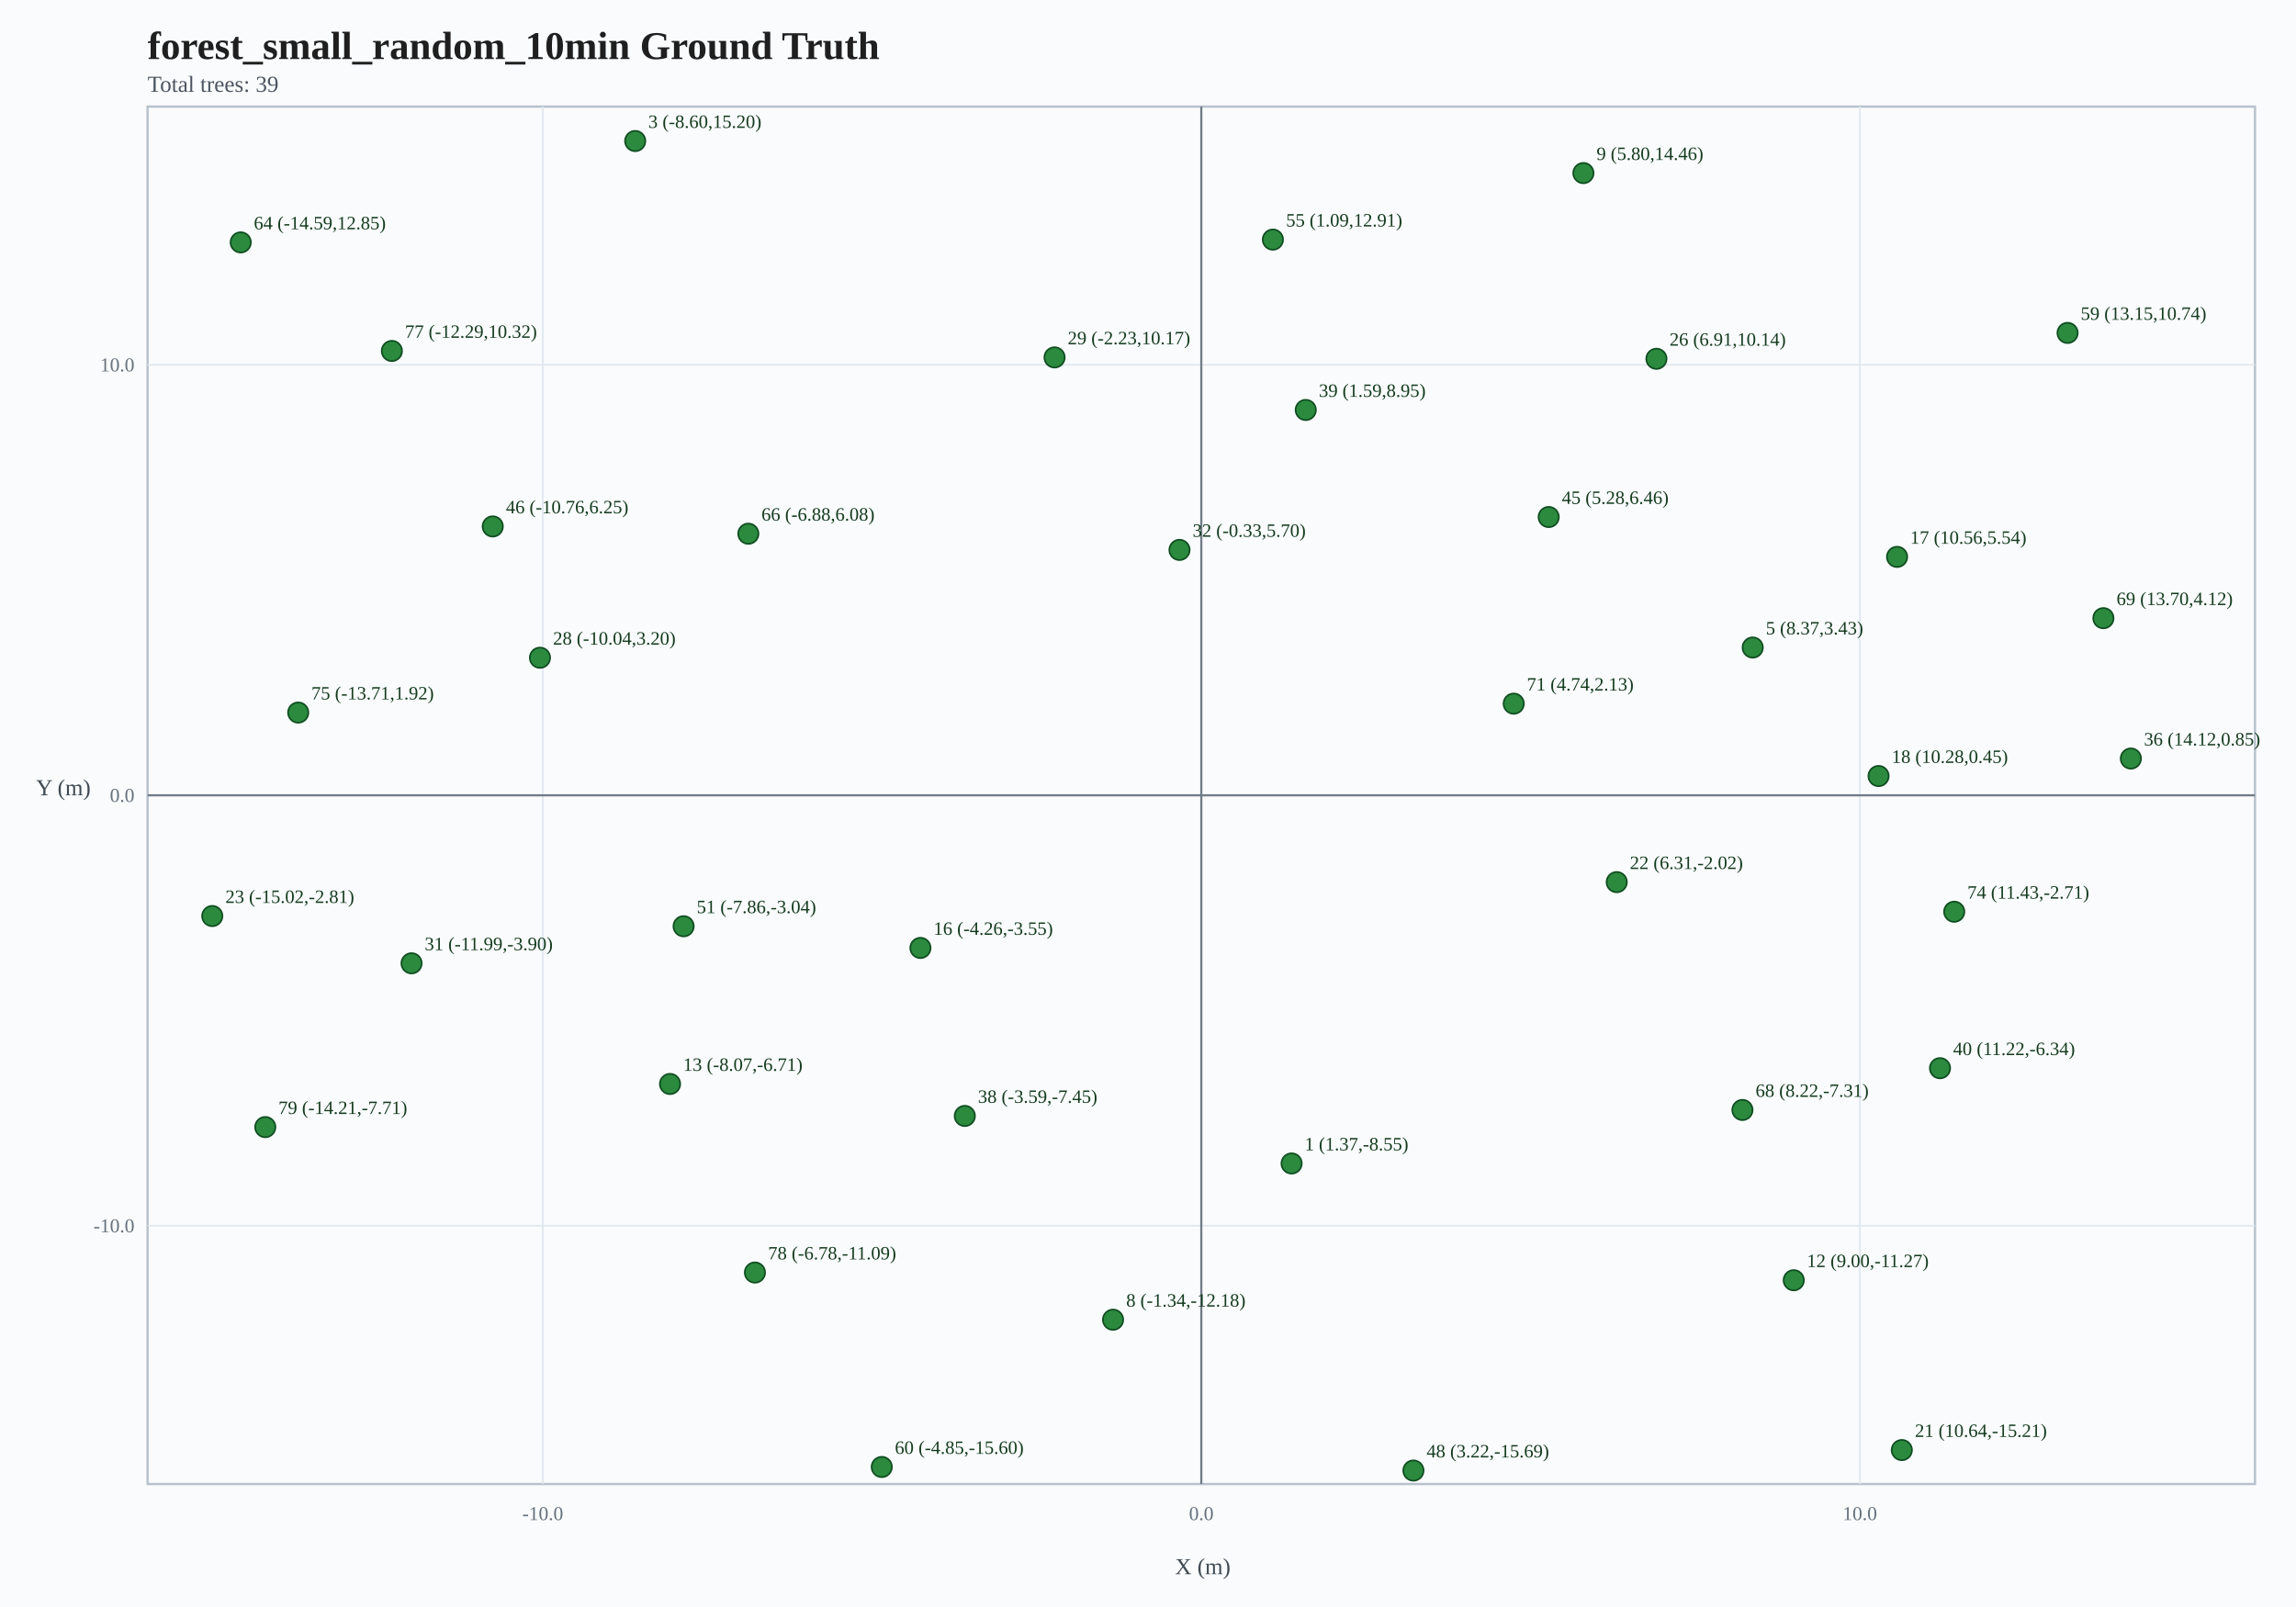
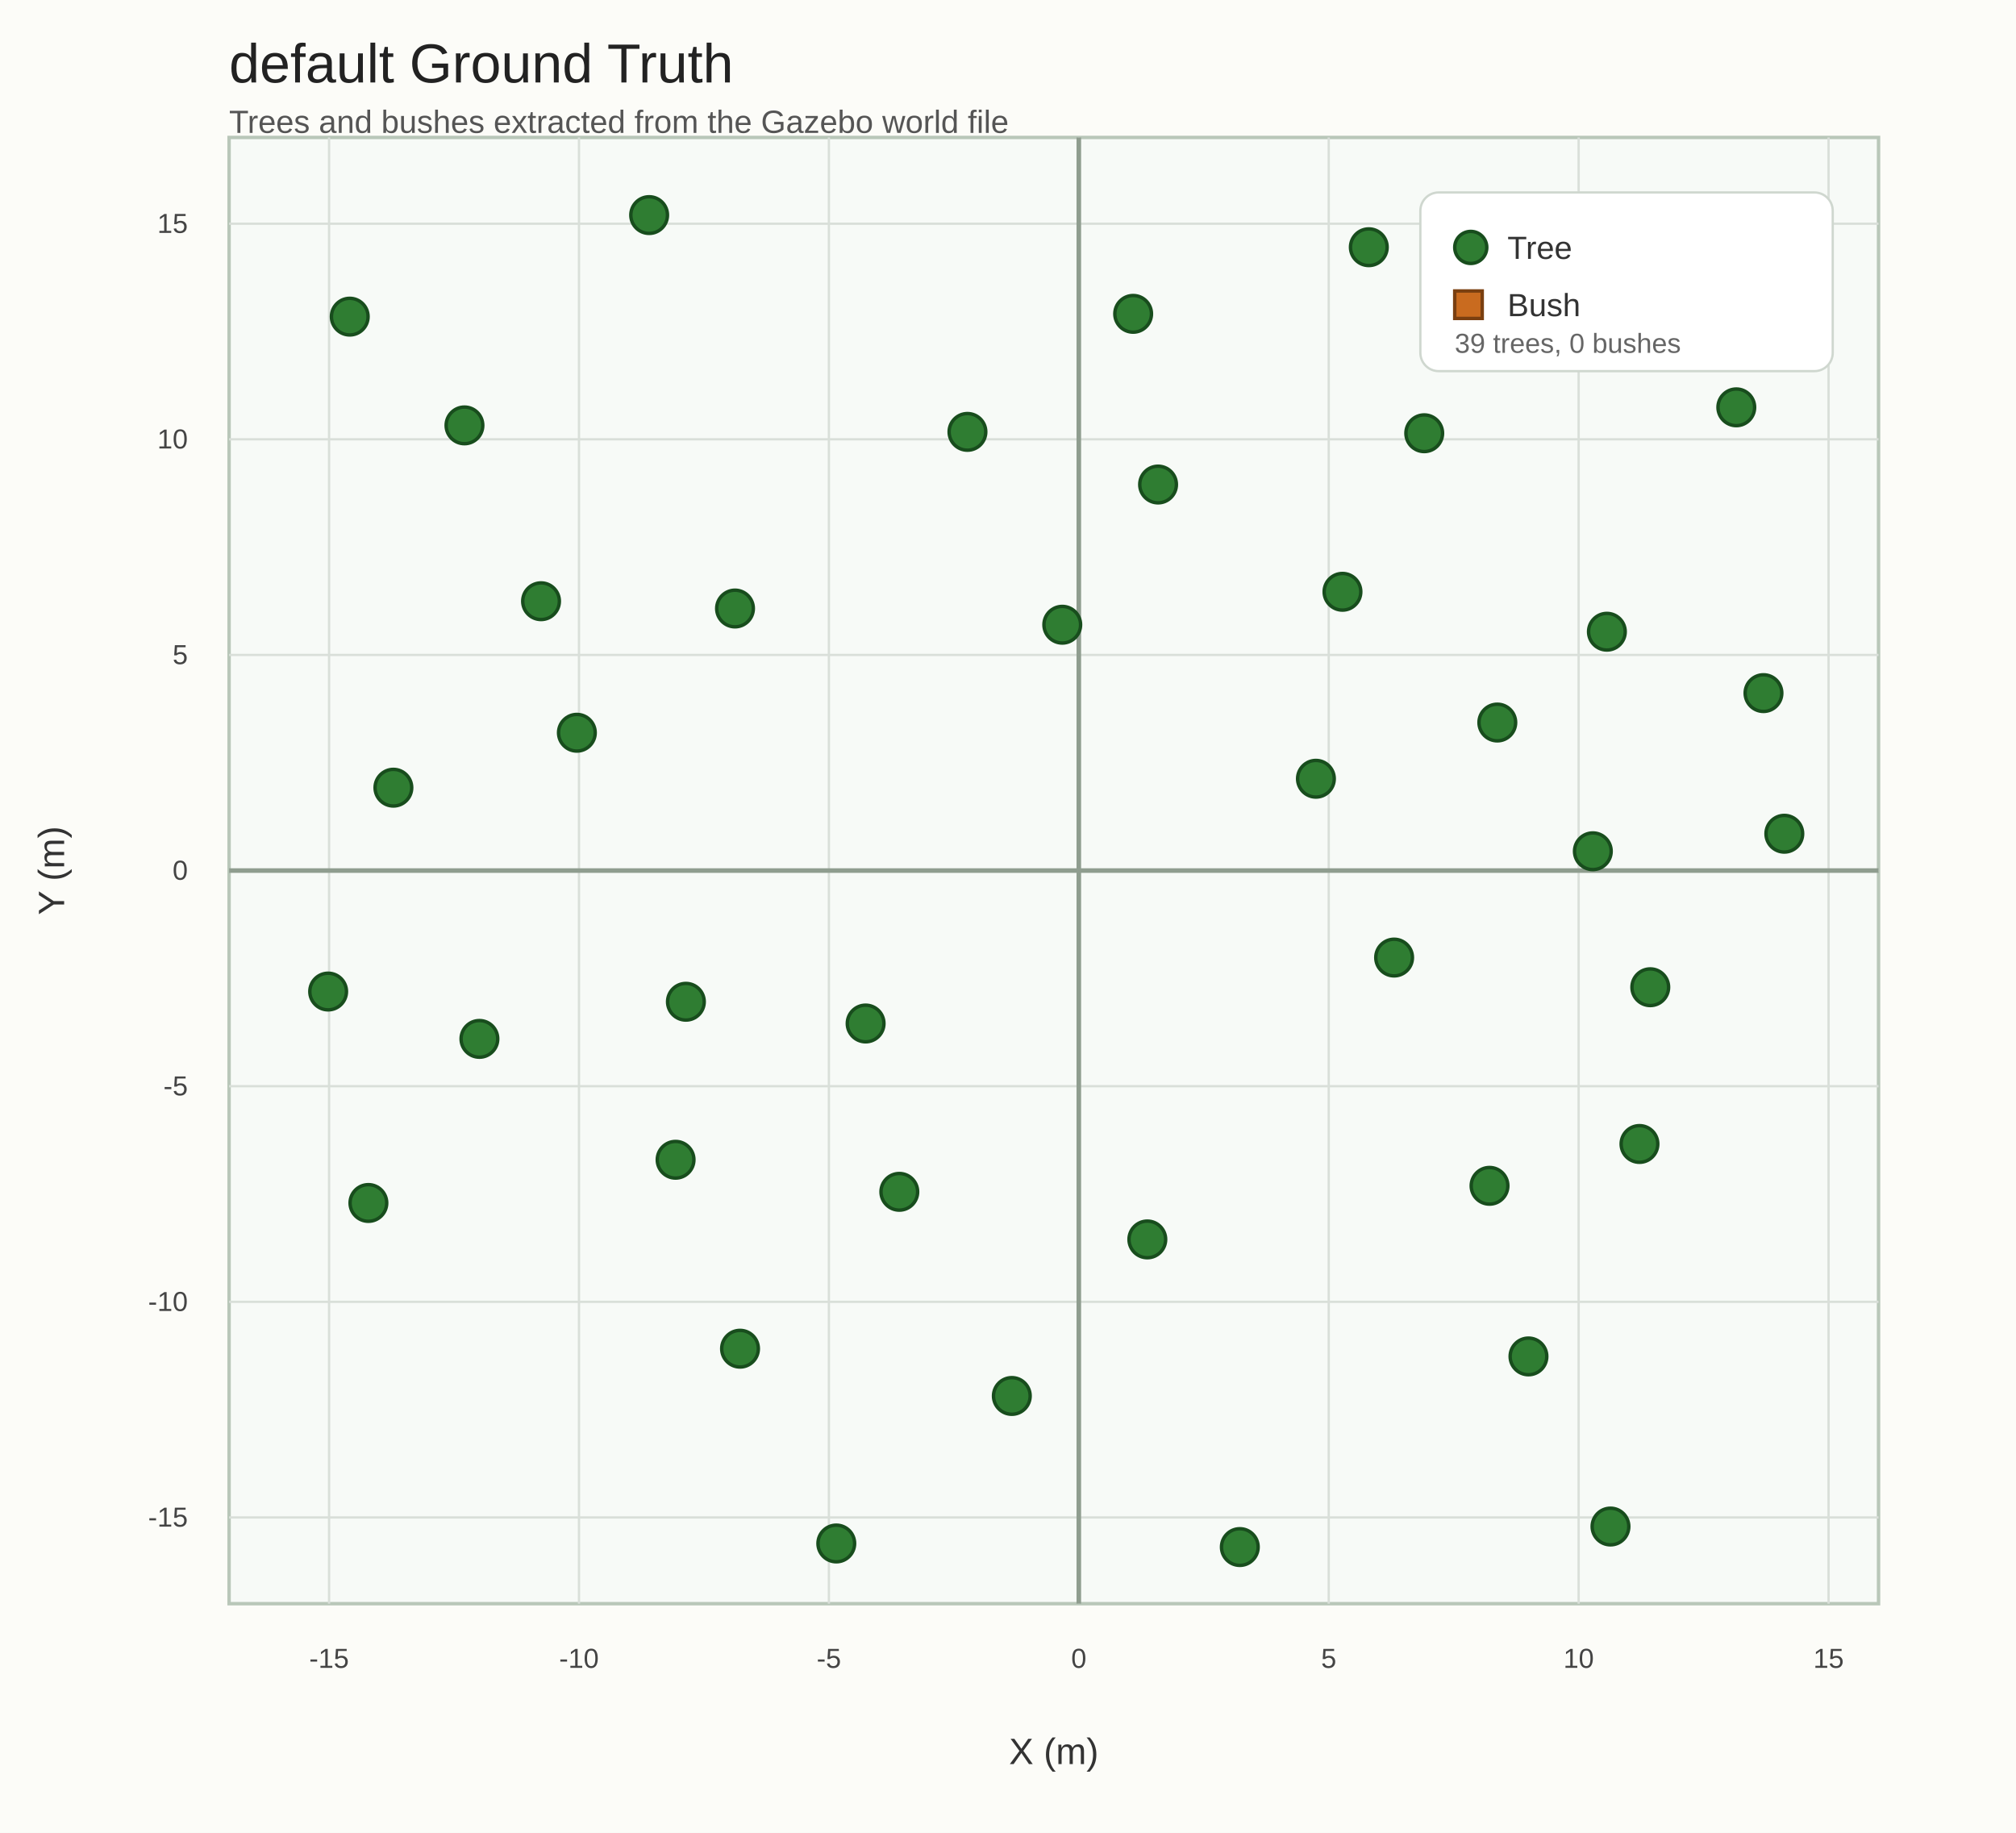
- <svg xmlns="http://www.w3.org/2000/svg" width="1400" height="980" viewBox="0 0 1400 980">
-   <rect x="0" y="0" width="1400" height="980" fill="#f9fbfd" />
-   <text x="90.0" y="36" font-size="24" font-weight="bold" fill="#1f1f1f">forest_small_random_10min Ground Truth</text>
-   <text x="90.0" y="56" font-size="14" fill="#4c5560">Total trees: 39</text>
-   <rect x="90.0" y="65.0" width="1285.0" height="840.0" fill="none" stroke="#b8c2cc" stroke-width="1.4" />
-   <line x1="330.938" y1="65.0" x2="330.938" y2="905.0" stroke="#e0e7ee" stroke-width="1" />
-   <text x="330.938" y="927.0" font-size="12" fill="#66717c" text-anchor="middle">-10.0</text>
-   <line x1="732.5" y1="65.0" x2="732.5" y2="905.0" stroke="#e0e7ee" stroke-width="1" />
-   <text x="732.5" y="927.0" font-size="12" fill="#66717c" text-anchor="middle">0.0</text>
-   <line x1="1134.062" y1="65.0" x2="1134.062" y2="905.0" stroke="#e0e7ee" stroke-width="1" />
-   <text x="1134.062" y="927.0" font-size="12" fill="#66717c" text-anchor="middle">10.0</text>
-   <line x1="90.0" y1="747.5" x2="1375.0" y2="747.5" stroke="#e0e7ee" stroke-width="1" />
-   <text x="82.0" y="751.5" font-size="12" fill="#66717c" text-anchor="end">-10.0</text>
-   <line x1="90.0" y1="485.0" x2="1375.0" y2="485.0" stroke="#e0e7ee" stroke-width="1" />
-   <text x="82.0" y="489.0" font-size="12" fill="#66717c" text-anchor="end">0.0</text>
-   <line x1="90.0" y1="222.5" x2="1375.0" y2="222.5" stroke="#e0e7ee" stroke-width="1" />
-   <text x="82.0" y="226.5" font-size="12" fill="#66717c" text-anchor="end">10.0</text>
-   <line x1="732.5" y1="65.0" x2="732.5" y2="905.0" stroke="#707b86" stroke-width="1.3" />
-   <line x1="90.0" y1="485.0" x2="1375.0" y2="485.0" stroke="#707b86" stroke-width="1.3" />
-   <circle cx="787.554" cy="709.516" r="6.2" fill="#2b8a3e" stroke="#0f4c20" stroke-width="1" />
-   <text x="795.554" y="701.516" font-size="11.5" fill="#153b1e">1 (1.37,-8.55)</text>
-   <circle cx="387.317" cy="86" r="6.2" fill="#2b8a3e" stroke="#0f4c20" stroke-width="1" />
-   <text x="395.317" y="78" font-size="11.5" fill="#153b1e">3 (-8.60,15.20)</text>
-   <circle cx="1068.728" cy="394.884" r="6.2" fill="#2b8a3e" stroke="#0f4c20" stroke-width="1" />
-   <text x="1076.728" y="386.884" font-size="11.5" fill="#153b1e">5 (8.37,3.43)</text>
-   <circle cx="678.691" cy="804.804" r="6.2" fill="#2b8a3e" stroke="#0f4c20" stroke-width="1" />
-   <text x="686.691" y="796.804" font-size="11.5" fill="#153b1e">8 (-1.34,-12.18)</text>
-   <circle cx="965.487" cy="105.556" r="6.2" fill="#2b8a3e" stroke="#0f4c20" stroke-width="1" />
-   <text x="973.487" y="97.556" font-size="11.5" fill="#153b1e">9 (5.80,14.46)</text>
-   <circle cx="1093.746" cy="780.732" r="6.2" fill="#2b8a3e" stroke="#0f4c20" stroke-width="1" />
-   <text x="1101.746" y="772.732" font-size="11.5" fill="#153b1e">12 (9.00,-11.27)</text>
-   <circle cx="408.56" cy="661.033" r="6.2" fill="#2b8a3e" stroke="#0f4c20" stroke-width="1" />
-   <text x="416.56" y="653.033" font-size="11.5" fill="#153b1e">13 (-8.07,-6.71)</text>
-   <circle cx="561.234" cy="578.082" r="6.2" fill="#2b8a3e" stroke="#0f4c20" stroke-width="1" />
-   <text x="569.234" y="570.082" font-size="11.5" fill="#153b1e">16 (-4.26,-3.55)</text>
-   <circle cx="1156.751" cy="339.601" r="6.2" fill="#2b8a3e" stroke="#0f4c20" stroke-width="1" />
-   <text x="1164.751" y="331.601" font-size="11.5" fill="#153b1e">17 (10.56,5.54)</text>
-   <circle cx="1145.467" cy="473.24" r="6.2" fill="#2b8a3e" stroke="#0f4c20" stroke-width="1" />
-   <text x="1153.467" y="465.24" font-size="11.5" fill="#153b1e">18 (10.28,0.45)</text>
-   <circle cx="1159.642" cy="884.289" r="6.2" fill="#2b8a3e" stroke="#0f4c20" stroke-width="1" />
-   <text x="1167.642" y="876.289" font-size="11.5" fill="#153b1e">21 (10.64,-15.21)</text>
-   <circle cx="985.806" cy="537.946" r="6.2" fill="#2b8a3e" stroke="#0f4c20" stroke-width="1" />
-   <text x="993.806" y="529.946" font-size="11.5" fill="#153b1e">22 (6.31,-2.02)</text>
-   <circle cx="129.433" cy="558.631" r="6.2" fill="#2b8a3e" stroke="#0f4c20" stroke-width="1" />
-   <text x="137.433" y="550.631" font-size="11.5" fill="#153b1e">23 (-15.02,-2.81)</text>
-   <circle cx="1010.02" cy="218.799" r="6.2" fill="#2b8a3e" stroke="#0f4c20" stroke-width="1" />
-   <text x="1018.02" y="210.799" font-size="11.5" fill="#153b1e">26 (6.91,10.14)</text>
-   <circle cx="329.251" cy="401.105" r="6.2" fill="#2b8a3e" stroke="#0f4c20" stroke-width="1" />
-   <text x="337.251" y="393.105" font-size="11.5" fill="#153b1e">28 (-10.04,3.20)</text>
-   <circle cx="643.032" cy="217.959" r="6.2" fill="#2b8a3e" stroke="#0f4c20" stroke-width="1" />
-   <text x="651.032" y="209.959" font-size="11.5" fill="#153b1e">29 (-2.23,10.17)</text>
-   <circle cx="250.946" cy="587.454" r="6.2" fill="#2b8a3e" stroke="#0f4c20" stroke-width="1" />
-   <text x="258.946" y="579.454" font-size="11.5" fill="#153b1e">31 (-11.99,-3.90)</text>
-   <circle cx="719.208" cy="335.349" r="6.2" fill="#2b8a3e" stroke="#0f4c20" stroke-width="1" />
-   <text x="727.208" y="327.349" font-size="11.5" fill="#153b1e">32 (-0.33,5.70)</text>
-   <circle cx="1299.305" cy="462.583" r="6.2" fill="#2b8a3e" stroke="#0f4c20" stroke-width="1" />
-   <text x="1307.305" y="454.583" font-size="11.5" fill="#153b1e">36 (14.12,0.85)</text>
-   <circle cx="588.299" cy="680.536" r="6.2" fill="#2b8a3e" stroke="#0f4c20" stroke-width="1" />
-   <text x="596.299" y="672.536" font-size="11.5" fill="#153b1e">38 (-3.59,-7.45)</text>
-   <circle cx="796.188" cy="250.01" r="6.2" fill="#2b8a3e" stroke="#0f4c20" stroke-width="1" />
-   <text x="804.188" y="242.01" font-size="11.5" fill="#153b1e">39 (1.59,8.95)</text>
-   <circle cx="1182.933" cy="651.425" r="6.2" fill="#2b8a3e" stroke="#0f4c20" stroke-width="1" />
-   <text x="1190.933" y="643.425" font-size="11.5" fill="#153b1e">40 (11.22,-6.34)</text>
-   <circle cx="944.324" cy="315.294" r="6.2" fill="#2b8a3e" stroke="#0f4c20" stroke-width="1" />
-   <text x="952.324" y="307.294" font-size="11.5" fill="#153b1e">45 (5.28,6.46)</text>
-   <circle cx="300.459" cy="321.042" r="6.2" fill="#2b8a3e" stroke="#0f4c20" stroke-width="1" />
-   <text x="308.459" y="313.042" font-size="11.5" fill="#153b1e">46 (-10.76,6.25)</text>
-   <circle cx="861.843" cy="896.784" r="6.2" fill="#2b8a3e" stroke="#0f4c20" stroke-width="1" />
-   <text x="869.843" y="888.784" font-size="11.5" fill="#153b1e">48 (3.22,-15.69)</text>
-   <circle cx="416.832" cy="564.852" r="6.2" fill="#2b8a3e" stroke="#0f4c20" stroke-width="1" />
-   <text x="424.832" y="556.852" font-size="11.5" fill="#153b1e">51 (-7.86,-3.04)</text>
-   <circle cx="776.15" cy="146.113" r="6.2" fill="#2b8a3e" stroke="#0f4c20" stroke-width="1" />
-   <text x="784.15" y="138.113" font-size="11.5" fill="#153b1e">55 (1.09,12.91)</text>
-   <circle cx="1260.715" cy="203.022" r="6.2" fill="#2b8a3e" stroke="#0f4c20" stroke-width="1" />
-   <text x="1268.715" y="195.022" font-size="11.5" fill="#153b1e">59 (13.15,10.74)</text>
-   <circle cx="537.662" cy="894.605" r="6.2" fill="#2b8a3e" stroke="#0f4c20" stroke-width="1" />
-   <text x="545.662" y="886.605" font-size="11.5" fill="#153b1e">60 (-4.85,-15.60)</text>
-   <circle cx="146.781" cy="147.819" r="6.2" fill="#2b8a3e" stroke="#0f4c20" stroke-width="1" />
-   <text x="154.781" y="139.819" font-size="11.5" fill="#153b1e">64 (-14.59,12.85)</text>
-   <circle cx="456.305" cy="325.479" r="6.2" fill="#2b8a3e" stroke="#0f4c20" stroke-width="1" />
-   <text x="464.305" y="317.479" font-size="11.5" fill="#153b1e">66 (-6.88,6.08)</text>
-   <circle cx="1062.464" cy="676.887" r="6.2" fill="#2b8a3e" stroke="#0f4c20" stroke-width="1" />
-   <text x="1070.464" y="668.887" font-size="11.5" fill="#153b1e">68 (8.22,-7.31)</text>
-   <circle cx="1282.56" cy="376.981" r="6.2" fill="#2b8a3e" stroke="#0f4c20" stroke-width="1" />
-   <text x="1290.56" y="368.981" font-size="11.5" fill="#153b1e">69 (13.70,4.12)</text>
-   <circle cx="923.001" cy="429.114" r="6.2" fill="#2b8a3e" stroke="#0f4c20" stroke-width="1" />
-   <text x="931.001" y="421.114" font-size="11.5" fill="#153b1e">71 (4.74,2.13)</text>
-   <circle cx="1191.606" cy="556.006" r="6.2" fill="#2b8a3e" stroke="#0f4c20" stroke-width="1" />
-   <text x="1199.606" y="548.006" font-size="11.5" fill="#153b1e">74 (11.43,-2.71)</text>
-   <circle cx="181.837" cy="434.547" r="6.2" fill="#2b8a3e" stroke="#0f4c20" stroke-width="1" />
-   <text x="189.837" y="426.547" font-size="11.5" fill="#153b1e">75 (-13.71,1.92)</text>
-   <circle cx="238.94" cy="214.021" r="6.2" fill="#2b8a3e" stroke="#0f4c20" stroke-width="1" />
-   <text x="246.94" y="206.021" font-size="11.5" fill="#153b1e">77 (-12.29,10.32)</text>
-   <circle cx="460.321" cy="776.034" r="6.2" fill="#2b8a3e" stroke="#0f4c20" stroke-width="1" />
-   <text x="468.321" y="768.034" font-size="11.5" fill="#153b1e">78 (-6.78,-11.09)</text>
-   <circle cx="161.759" cy="687.335" r="6.2" fill="#2b8a3e" stroke="#0f4c20" stroke-width="1" />
-   <text x="169.759" y="679.335" font-size="11.5" fill="#153b1e">79 (-14.21,-7.71)</text>
-   <text x="716.5" y="960.0" font-size="14" fill="#3f4952">X (m)</text>
-   <text x="22" y="485.0" font-size="14" fill="#3f4952">Y (m)</text>
+ <svg xmlns="http://www.w3.org/2000/svg" width="880" height="800" viewBox="0 0 880 800">
+   <rect width="880" height="800" fill="#fcfcf8" />
+   <text x="100" y="36" font-size="24" font-family="Arial" fill="#222">default Ground Truth</text>
+   <text x="100" y="58" font-size="14" font-family="Arial" fill="#555">Trees and bushes extracted from the Gazebo world file</text>
+   <rect x="100" y="60" width="720" height="640" fill="#f7faf7" stroke="#b9c7b9" stroke-width="1.5" />
+   <line x1="143.64" y1="60" x2="143.64" y2="700" stroke="#d9dfd9" stroke-width="1" />
+   <text x="143.64" y="728" font-size="12" font-family="Arial" fill="#444" text-anchor="middle">-15</text>
+   <line x1="252.73" y1="60" x2="252.73" y2="700" stroke="#d9dfd9" stroke-width="1" />
+   <text x="252.73" y="728" font-size="12" font-family="Arial" fill="#444" text-anchor="middle">-10</text>
+   <line x1="361.82" y1="60" x2="361.82" y2="700" stroke="#d9dfd9" stroke-width="1" />
+   <text x="361.82" y="728" font-size="12" font-family="Arial" fill="#444" text-anchor="middle">-5</text>
+   <line x1="470.91" y1="60" x2="470.91" y2="700" stroke="#d9dfd9" stroke-width="1" />
+   <text x="470.91" y="728" font-size="12" font-family="Arial" fill="#444" text-anchor="middle">0</text>
+   <line x1="580.00" y1="60" x2="580.00" y2="700" stroke="#d9dfd9" stroke-width="1" />
+   <text x="580.00" y="728" font-size="12" font-family="Arial" fill="#444" text-anchor="middle">5</text>
+   <line x1="689.09" y1="60" x2="689.09" y2="700" stroke="#d9dfd9" stroke-width="1" />
+   <text x="689.09" y="728" font-size="12" font-family="Arial" fill="#444" text-anchor="middle">10</text>
+   <line x1="798.18" y1="60" x2="798.18" y2="700" stroke="#d9dfd9" stroke-width="1" />
+   <text x="798.18" y="728" font-size="12" font-family="Arial" fill="#444" text-anchor="middle">15</text>
+   <line x1="100" y1="662.35" x2="820" y2="662.35" stroke="#d9dfd9" stroke-width="1" />
+   <text x="82" y="666.35" font-size="12" font-family="Arial" fill="#444" text-anchor="end">-15</text>
+   <line x1="100" y1="568.24" x2="820" y2="568.24" stroke="#d9dfd9" stroke-width="1" />
+   <text x="82" y="572.24" font-size="12" font-family="Arial" fill="#444" text-anchor="end">-10</text>
+   <line x1="100" y1="474.12" x2="820" y2="474.12" stroke="#d9dfd9" stroke-width="1" />
+   <text x="82" y="478.12" font-size="12" font-family="Arial" fill="#444" text-anchor="end">-5</text>
+   <line x1="100" y1="380.00" x2="820" y2="380.00" stroke="#d9dfd9" stroke-width="1" />
+   <text x="82" y="384.00" font-size="12" font-family="Arial" fill="#444" text-anchor="end">0</text>
+   <line x1="100" y1="285.88" x2="820" y2="285.88" stroke="#d9dfd9" stroke-width="1" />
+   <text x="82" y="289.88" font-size="12" font-family="Arial" fill="#444" text-anchor="end">5</text>
+   <line x1="100" y1="191.76" x2="820" y2="191.76" stroke="#d9dfd9" stroke-width="1" />
+   <text x="82" y="195.76" font-size="12" font-family="Arial" fill="#444" text-anchor="end">10</text>
+   <line x1="100" y1="97.65" x2="820" y2="97.65" stroke="#d9dfd9" stroke-width="1" />
+   <text x="82" y="101.65" font-size="12" font-family="Arial" fill="#444" text-anchor="end">15</text>
+   <line x1="470.91" y1="60" x2="470.91" y2="700" stroke="#8f9d8f" stroke-width="2" />
+   <line x1="100" y1="380.00" x2="820" y2="380.00" stroke="#8f9d8f" stroke-width="2" />
+   <text x="460" y="770" font-size="16" font-family="Arial" fill="#333" text-anchor="middle">X (m)</text>
+   <text x="28" y="380" font-size="16" font-family="Arial" fill="#333" text-anchor="middle" transform="rotate(-90 28 380)">Y (m)</text>
+   <circle cx="500.82" cy="541.00" r="8" fill="#2f7d32" stroke="#184d1d" stroke-width="1.5" />
+   <circle cx="283.36" cy="93.88" r="8" fill="#2f7d32" stroke="#184d1d" stroke-width="1.5" />
+   <circle cx="653.59" cy="315.38" r="8" fill="#2f7d32" stroke="#184d1d" stroke-width="1.5" />
+   <circle cx="441.67" cy="609.33" r="8" fill="#2f7d32" stroke="#184d1d" stroke-width="1.5" />
+   <circle cx="597.50" cy="107.91" r="8" fill="#2f7d32" stroke="#184d1d" stroke-width="1.5" />
+   <circle cx="667.19" cy="592.07" r="8" fill="#2f7d32" stroke="#184d1d" stroke-width="1.5" />
+   <circle cx="294.90" cy="506.23" r="8" fill="#2f7d32" stroke="#184d1d" stroke-width="1.5" />
+   <circle cx="377.85" cy="446.75" r="8" fill="#2f7d32" stroke="#184d1d" stroke-width="1.5" />
+   <circle cx="701.42" cy="275.74" r="8" fill="#2f7d32" stroke="#184d1d" stroke-width="1.5" />
+   <circle cx="695.29" cy="371.57" r="8" fill="#2f7d32" stroke="#184d1d" stroke-width="1.5" />
+   <circle cx="702.99" cy="666.32" r="8" fill="#2f7d32" stroke="#184d1d" stroke-width="1.5" />
+   <circle cx="608.54" cy="417.97" r="8" fill="#2f7d32" stroke="#184d1d" stroke-width="1.5" />
+   <circle cx="143.24" cy="432.80" r="8" fill="#2f7d32" stroke="#184d1d" stroke-width="1.5" />
+   <circle cx="621.69" cy="189.11" r="8" fill="#2f7d32" stroke="#184d1d" stroke-width="1.5" />
+   <circle cx="251.81" cy="319.84" r="8" fill="#2f7d32" stroke="#184d1d" stroke-width="1.5" />
+   <circle cx="422.30" cy="188.51" r="8" fill="#2f7d32" stroke="#184d1d" stroke-width="1.5" />
+   <circle cx="209.27" cy="453.47" r="8" fill="#2f7d32" stroke="#184d1d" stroke-width="1.5" />
+   <circle cx="463.69" cy="272.69" r="8" fill="#2f7d32" stroke="#184d1d" stroke-width="1.5" />
+   <circle cx="778.87" cy="363.92" r="8" fill="#2f7d32" stroke="#184d1d" stroke-width="1.5" />
+   <circle cx="392.56" cy="520.22" r="8" fill="#2f7d32" stroke="#184d1d" stroke-width="1.5" />
+   <circle cx="505.51" cy="211.49" r="8" fill="#2f7d32" stroke="#184d1d" stroke-width="1.5" />
+   <circle cx="715.64" cy="499.34" r="8" fill="#2f7d32" stroke="#184d1d" stroke-width="1.5" />
+   <circle cx="586.00" cy="258.31" r="8" fill="#2f7d32" stroke="#184d1d" stroke-width="1.5" />
+   <circle cx="236.17" cy="262.43" r="8" fill="#2f7d32" stroke="#184d1d" stroke-width="1.5" />
+   <circle cx="541.19" cy="675.28" r="8" fill="#2f7d32" stroke="#184d1d" stroke-width="1.5" />
+   <circle cx="299.40" cy="437.26" r="8" fill="#2f7d32" stroke="#184d1d" stroke-width="1.5" />
+   <circle cx="494.63" cy="136.99" r="8" fill="#2f7d32" stroke="#184d1d" stroke-width="1.5" />
+   <circle cx="757.91" cy="177.80" r="8" fill="#2f7d32" stroke="#184d1d" stroke-width="1.5" />
+   <circle cx="365.05" cy="673.72" r="8" fill="#2f7d32" stroke="#184d1d" stroke-width="1.5" />
+   <circle cx="152.67" cy="138.21" r="8" fill="#2f7d32" stroke="#184d1d" stroke-width="1.5" />
+   <circle cx="320.84" cy="265.61" r="8" fill="#2f7d32" stroke="#184d1d" stroke-width="1.5" />
+   <circle cx="650.19" cy="517.60" r="8" fill="#2f7d32" stroke="#184d1d" stroke-width="1.5" />
+   <circle cx="769.77" cy="302.54" r="8" fill="#2f7d32" stroke="#184d1d" stroke-width="1.5" />
+   <circle cx="574.41" cy="339.92" r="8" fill="#2f7d32" stroke="#184d1d" stroke-width="1.5" />
+   <circle cx="720.36" cy="430.92" r="8" fill="#2f7d32" stroke="#184d1d" stroke-width="1.5" />
+   <circle cx="171.72" cy="343.82" r="8" fill="#2f7d32" stroke="#184d1d" stroke-width="1.5" />
+   <circle cx="202.74" cy="185.68" r="8" fill="#2f7d32" stroke="#184d1d" stroke-width="1.5" />
+   <circle cx="323.03" cy="588.70" r="8" fill="#2f7d32" stroke="#184d1d" stroke-width="1.5" />
+   <circle cx="160.81" cy="525.09" r="8" fill="#2f7d32" stroke="#184d1d" stroke-width="1.5" />
+   <rect x="620" y="84" width="180" height="78" rx="8" fill="#ffffff" stroke="#cfd7cf" />
+   <circle cx="642" cy="108" r="7" fill="#2f7d32" stroke="#184d1d" stroke-width="1.5" />
+   <text x="658" y="113" font-size="14" font-family="Arial" fill="#333">Tree</text>
+   <rect x="635" y="127" width="12" height="12" fill="#c96b1f" stroke="#7a3f10" stroke-width="1.5" />
+   <text x="658" y="138" font-size="14" font-family="Arial" fill="#333">Bush</text>
+   <text x="635" y="154" font-size="12" font-family="Arial" fill="#666">39 trees, 0 bushes</text>
</svg>
